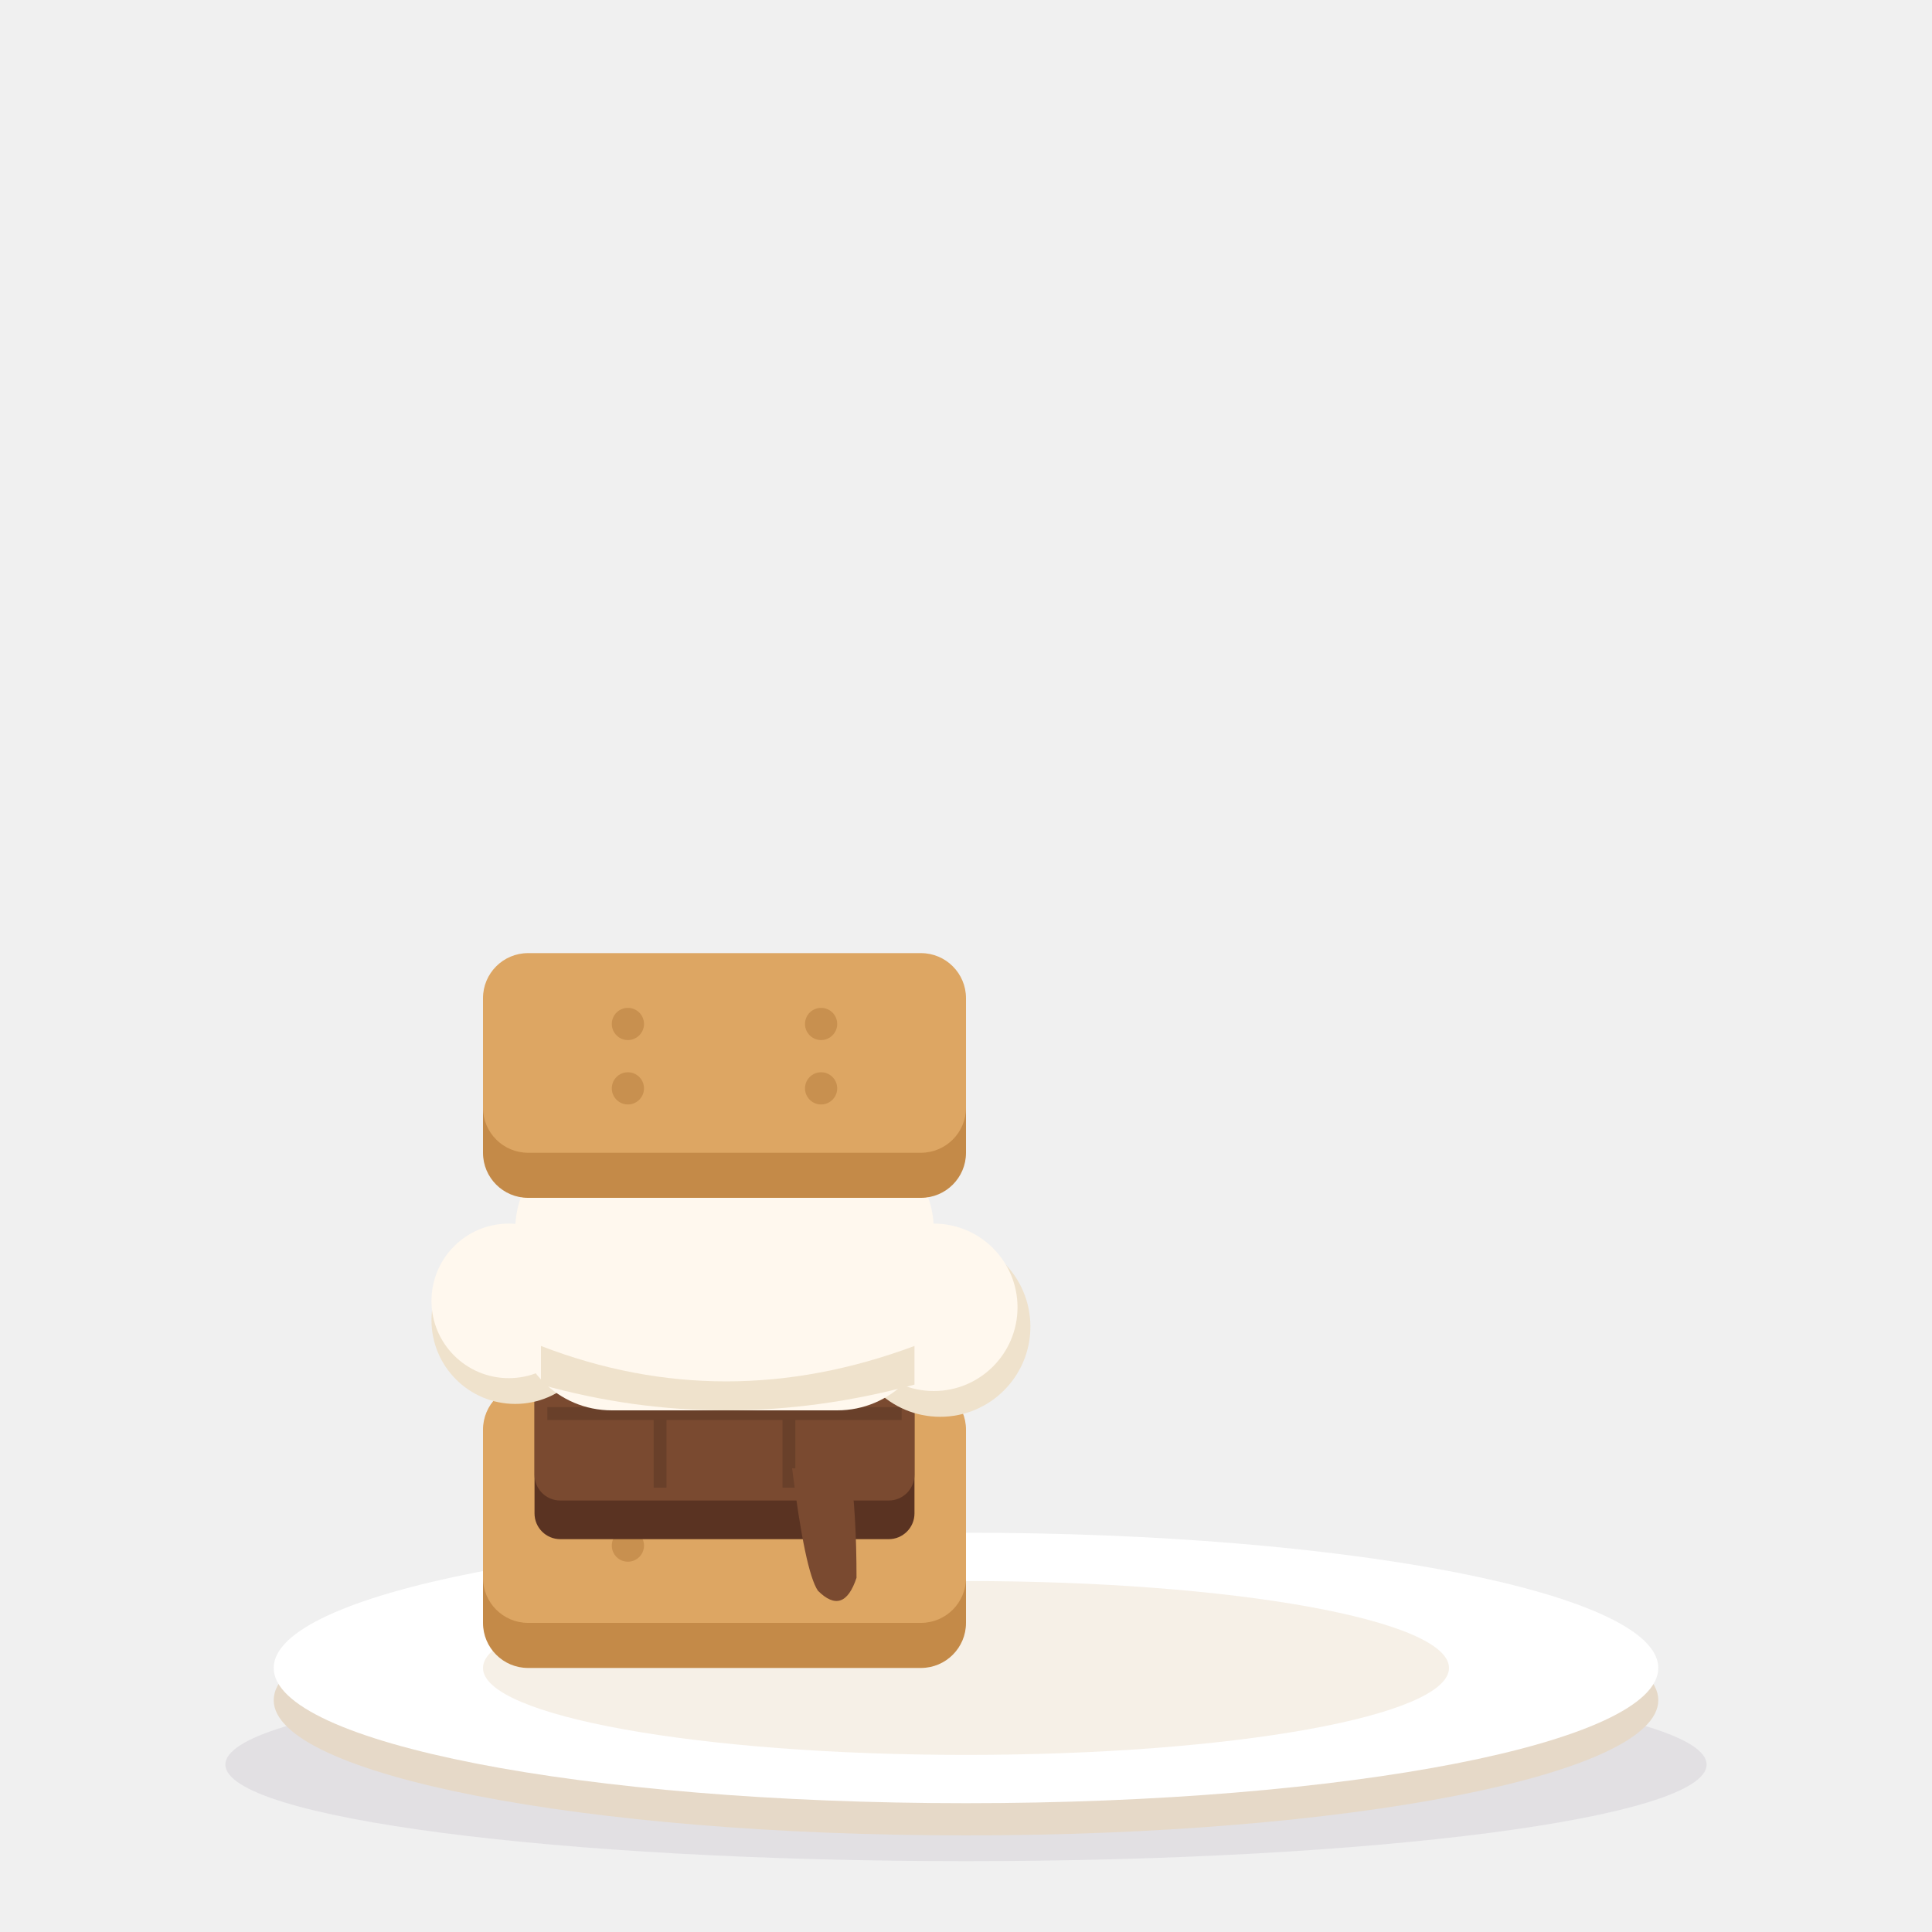
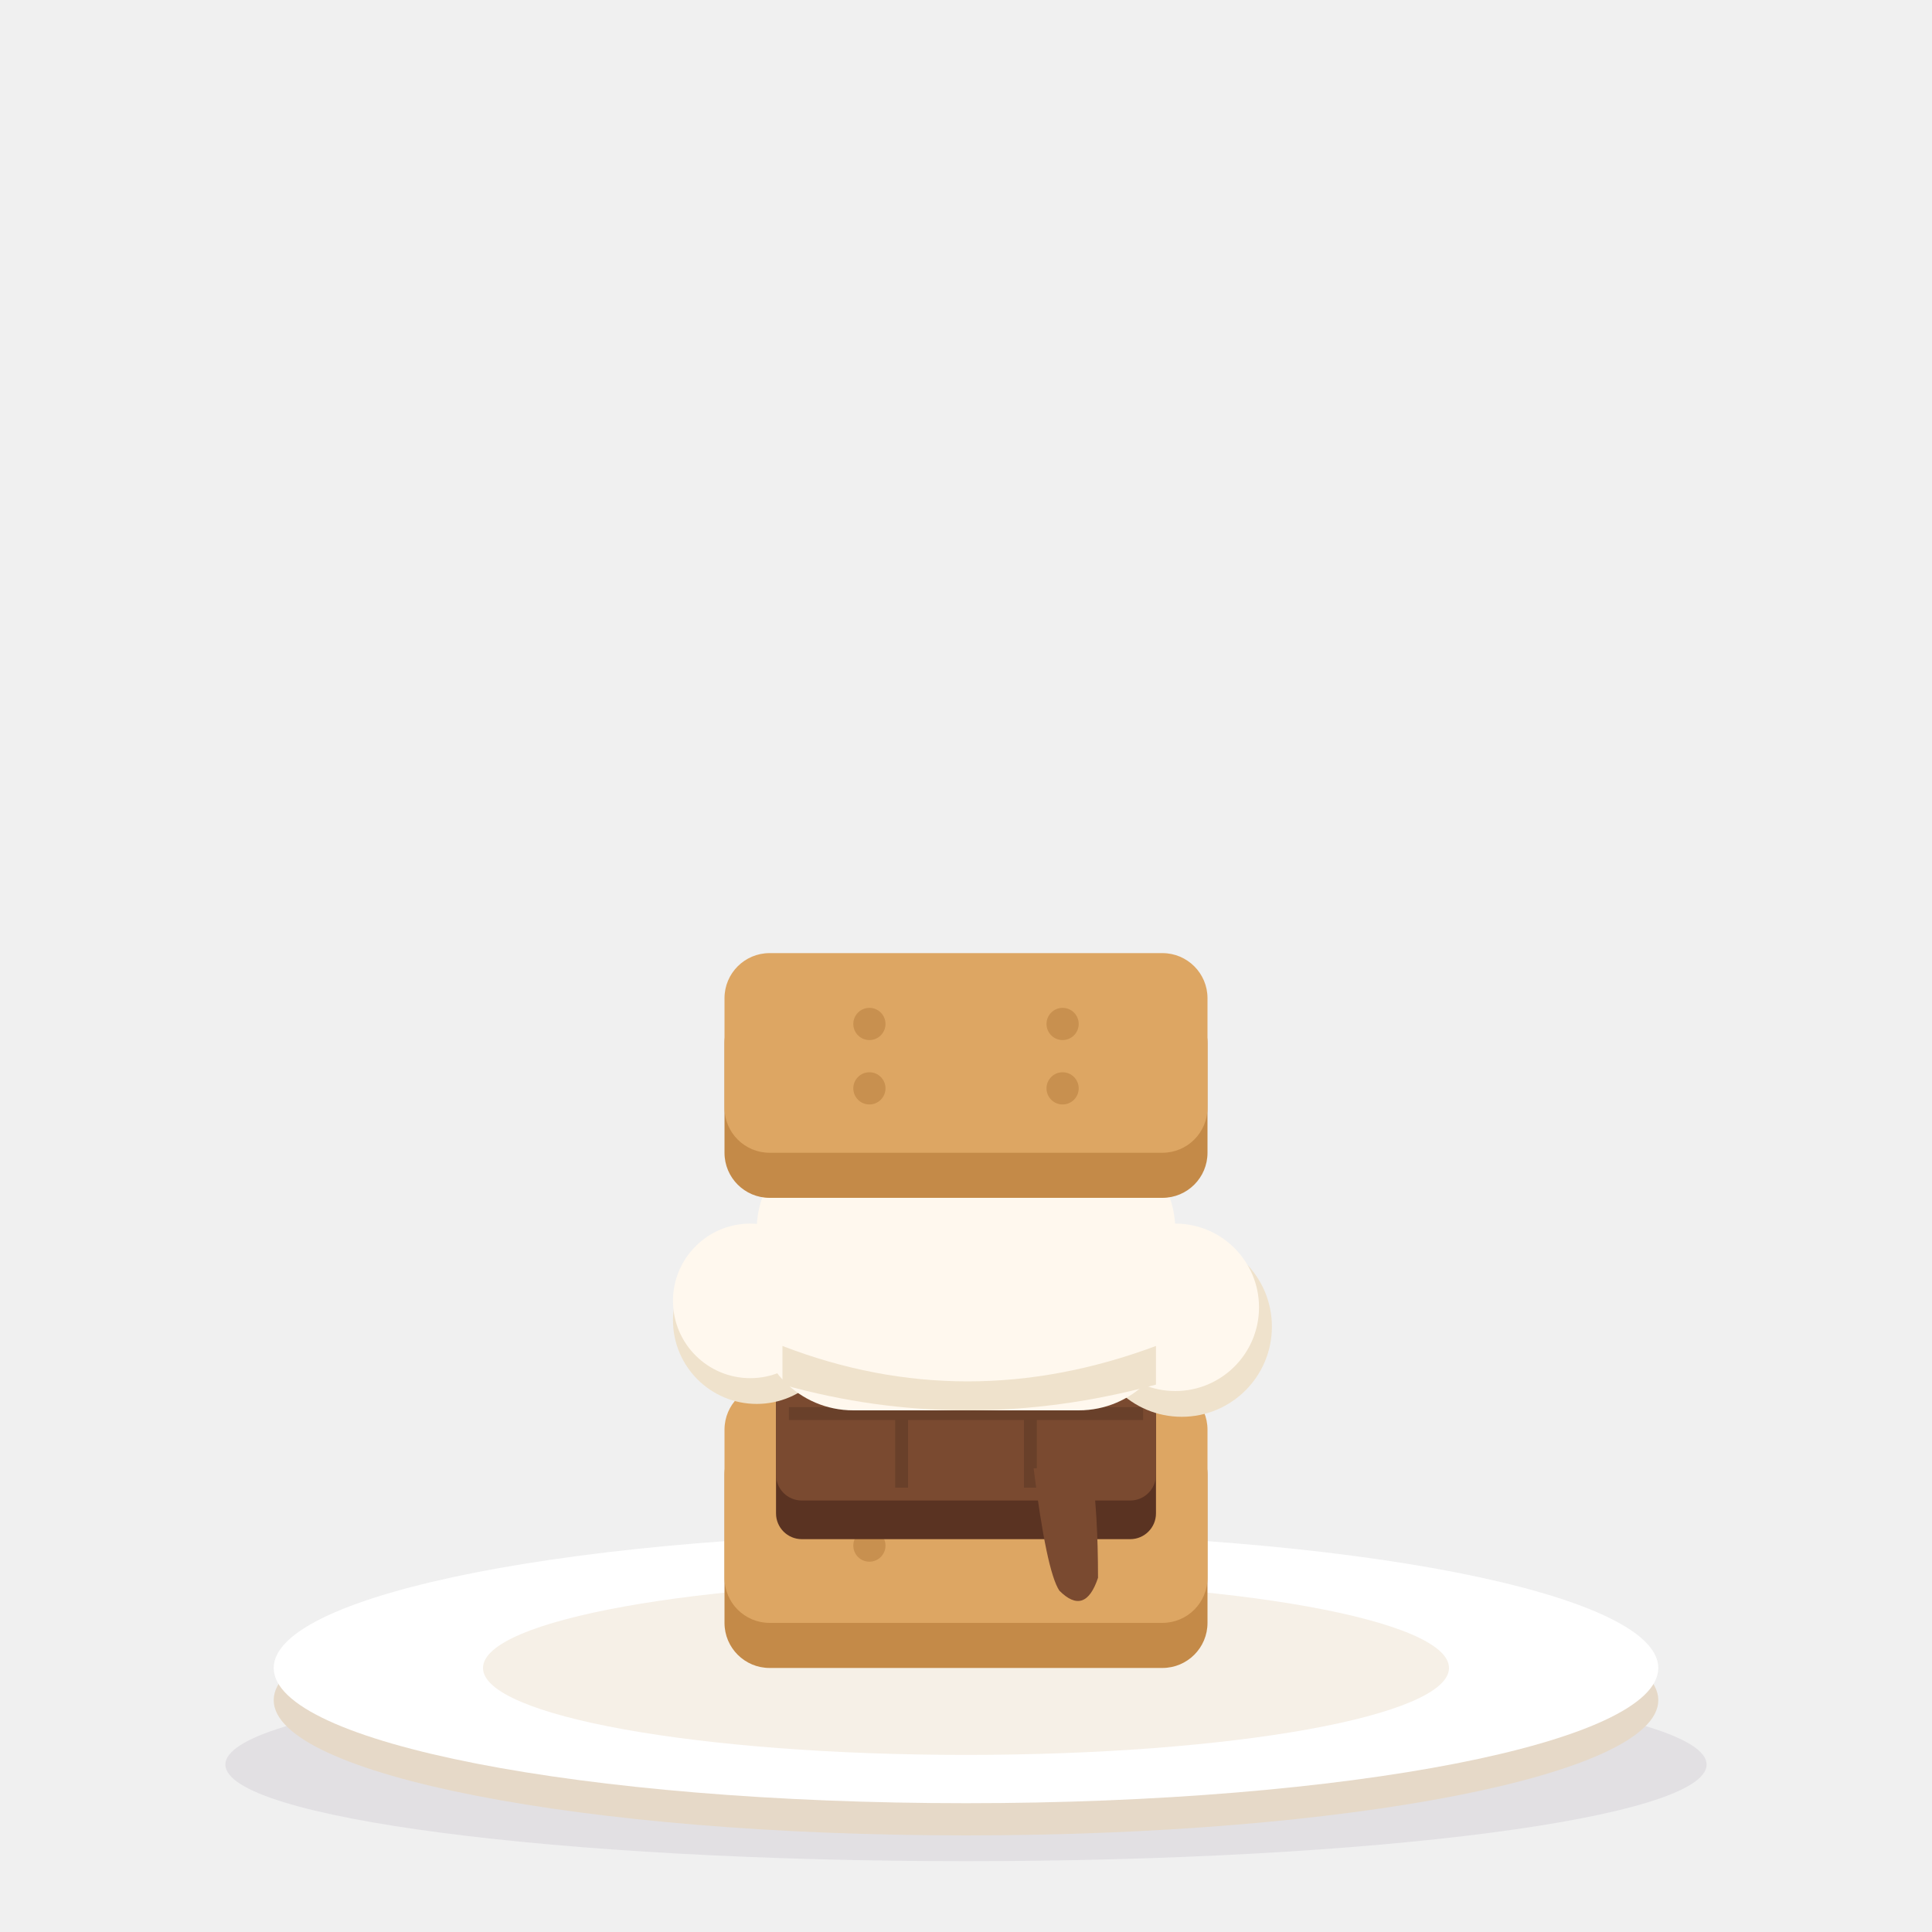
<svg xmlns="http://www.w3.org/2000/svg" viewBox="0 0 600 600" width="600" height="600">
  <ellipse cx="300" cy="548" rx="230" ry="30" fill="#3b2350" opacity="0.08" />
  <ellipse cx="300" cy="528" rx="215" ry="42" fill="#e6d9c8" />
  <ellipse cx="300" cy="518" rx="215" ry="42" fill="#ffffff" />
  <ellipse cx="300" cy="518" rx="150" ry="27" fill="#f6f0e7" />
-   <rect x="150" y="444" width="150" height="74" rx="14" fill="#c48a48" />
-   <rect x="150" y="430" width="150" height="74" rx="14" fill="#dda663" />
-   <circle cx="195" cy="456" r="5" fill="#c8904f" />
-   <circle cx="195" cy="480" r="5" fill="#c8904f" />
-   <circle cx="255" cy="456" r="5" fill="#c8904f" />
-   <circle cx="255" cy="480" r="5" fill="#c8904f" />
-   <rect x="166" y="424" width="118" height="54" rx="8" fill="#5a3322" />
-   <rect x="166" y="412" width="118" height="54" rx="8" fill="#7a4a30" />
-   <path d="M205 416 V462 M245 416 V462 M170 439 H280" stroke="#69402a" stroke-width="4" />
-   <rect x="174" y="418" width="26" height="14" rx="4" fill="#8f5c3e" />
-   <path d="M246 456 Q250 488 254 494 Q262 502 266 490 Q266 470 264 456 Z" fill="#7a4a30" />
-   <ellipse cx="160" cy="410" rx="26" ry="26" fill="#efe2cc" />
-   <ellipse cx="158" cy="404" rx="24" ry="24" fill="#fff8ee" />
-   <ellipse cx="292" cy="412" rx="28" ry="28" fill="#efe2cc" />
-   <ellipse cx="290" cy="406" rx="26" ry="26" fill="#fff8ee" />
-   <rect x="160" y="352" width="130" height="86" rx="30" fill="#fff8ee" />
-   <path d="M168 418 Q225 440 284 418 L284 430 Q225 446 168 430 Z" fill="#efe2cc" />
-   <rect x="150" y="310" width="150" height="62" rx="14" fill="#c48a48" />
-   <rect x="150" y="296" width="150" height="62" rx="14" fill="#dda663" />
-   <circle cx="195" cy="318" r="5" fill="#c8904f" />
-   <circle cx="195" cy="338" r="5" fill="#c8904f" />
-   <circle cx="255" cy="318" r="5" fill="#c8904f" />
-   <circle cx="255" cy="338" r="5" fill="#c8904f" />
+   <g transform="translate(75 0)">
+     <rect x="150" y="444" width="150" height="74" rx="14" fill="#c48a48" />
+     <rect x="150" y="430" width="150" height="74" rx="14" fill="#dda663" />
+     <circle cx="195" cy="456" r="5" fill="#c8904f" />
+     <circle cx="195" cy="480" r="5" fill="#c8904f" />
+     <circle cx="255" cy="456" r="5" fill="#c8904f" />
+     <circle cx="255" cy="480" r="5" fill="#c8904f" />
+     <rect x="166" y="424" width="118" height="54" rx="8" fill="#5a3322" />
+     <rect x="166" y="412" width="118" height="54" rx="8" fill="#7a4a30" />
+     <path d="M205 416 V462 M245 416 V462 M170 439 H280" stroke="#69402a" stroke-width="4" />
+     <rect x="174" y="418" width="26" height="14" rx="4" fill="#8f5c3e" />
+     <path d="M246 456 Q250 488 254 494 Q262 502 266 490 Q266 470 264 456 Z" fill="#7a4a30" />
+     <ellipse cx="160" cy="410" rx="26" ry="26" fill="#efe2cc" />
+     <ellipse cx="158" cy="404" rx="24" ry="24" fill="#fff8ee" />
+     <ellipse cx="292" cy="412" rx="28" ry="28" fill="#efe2cc" />
+     <ellipse cx="290" cy="406" rx="26" ry="26" fill="#fff8ee" />
+     <rect x="160" y="352" width="130" height="86" rx="30" fill="#fff8ee" />
+     <path d="M168 418 Q225 440 284 418 L284 430 Q225 446 168 430 Z" fill="#efe2cc" />
+     <rect x="150" y="310" width="150" height="62" rx="14" fill="#c48a48" />
+     <rect x="150" y="296" width="150" height="62" rx="14" fill="#dda663" />
+     <circle cx="195" cy="318" r="5" fill="#c8904f" />
+     <circle cx="195" cy="338" r="5" fill="#c8904f" />
+     <circle cx="255" cy="318" r="5" fill="#c8904f" />
+     <circle cx="255" cy="338" r="5" fill="#c8904f" />
+   </g>
</svg>
